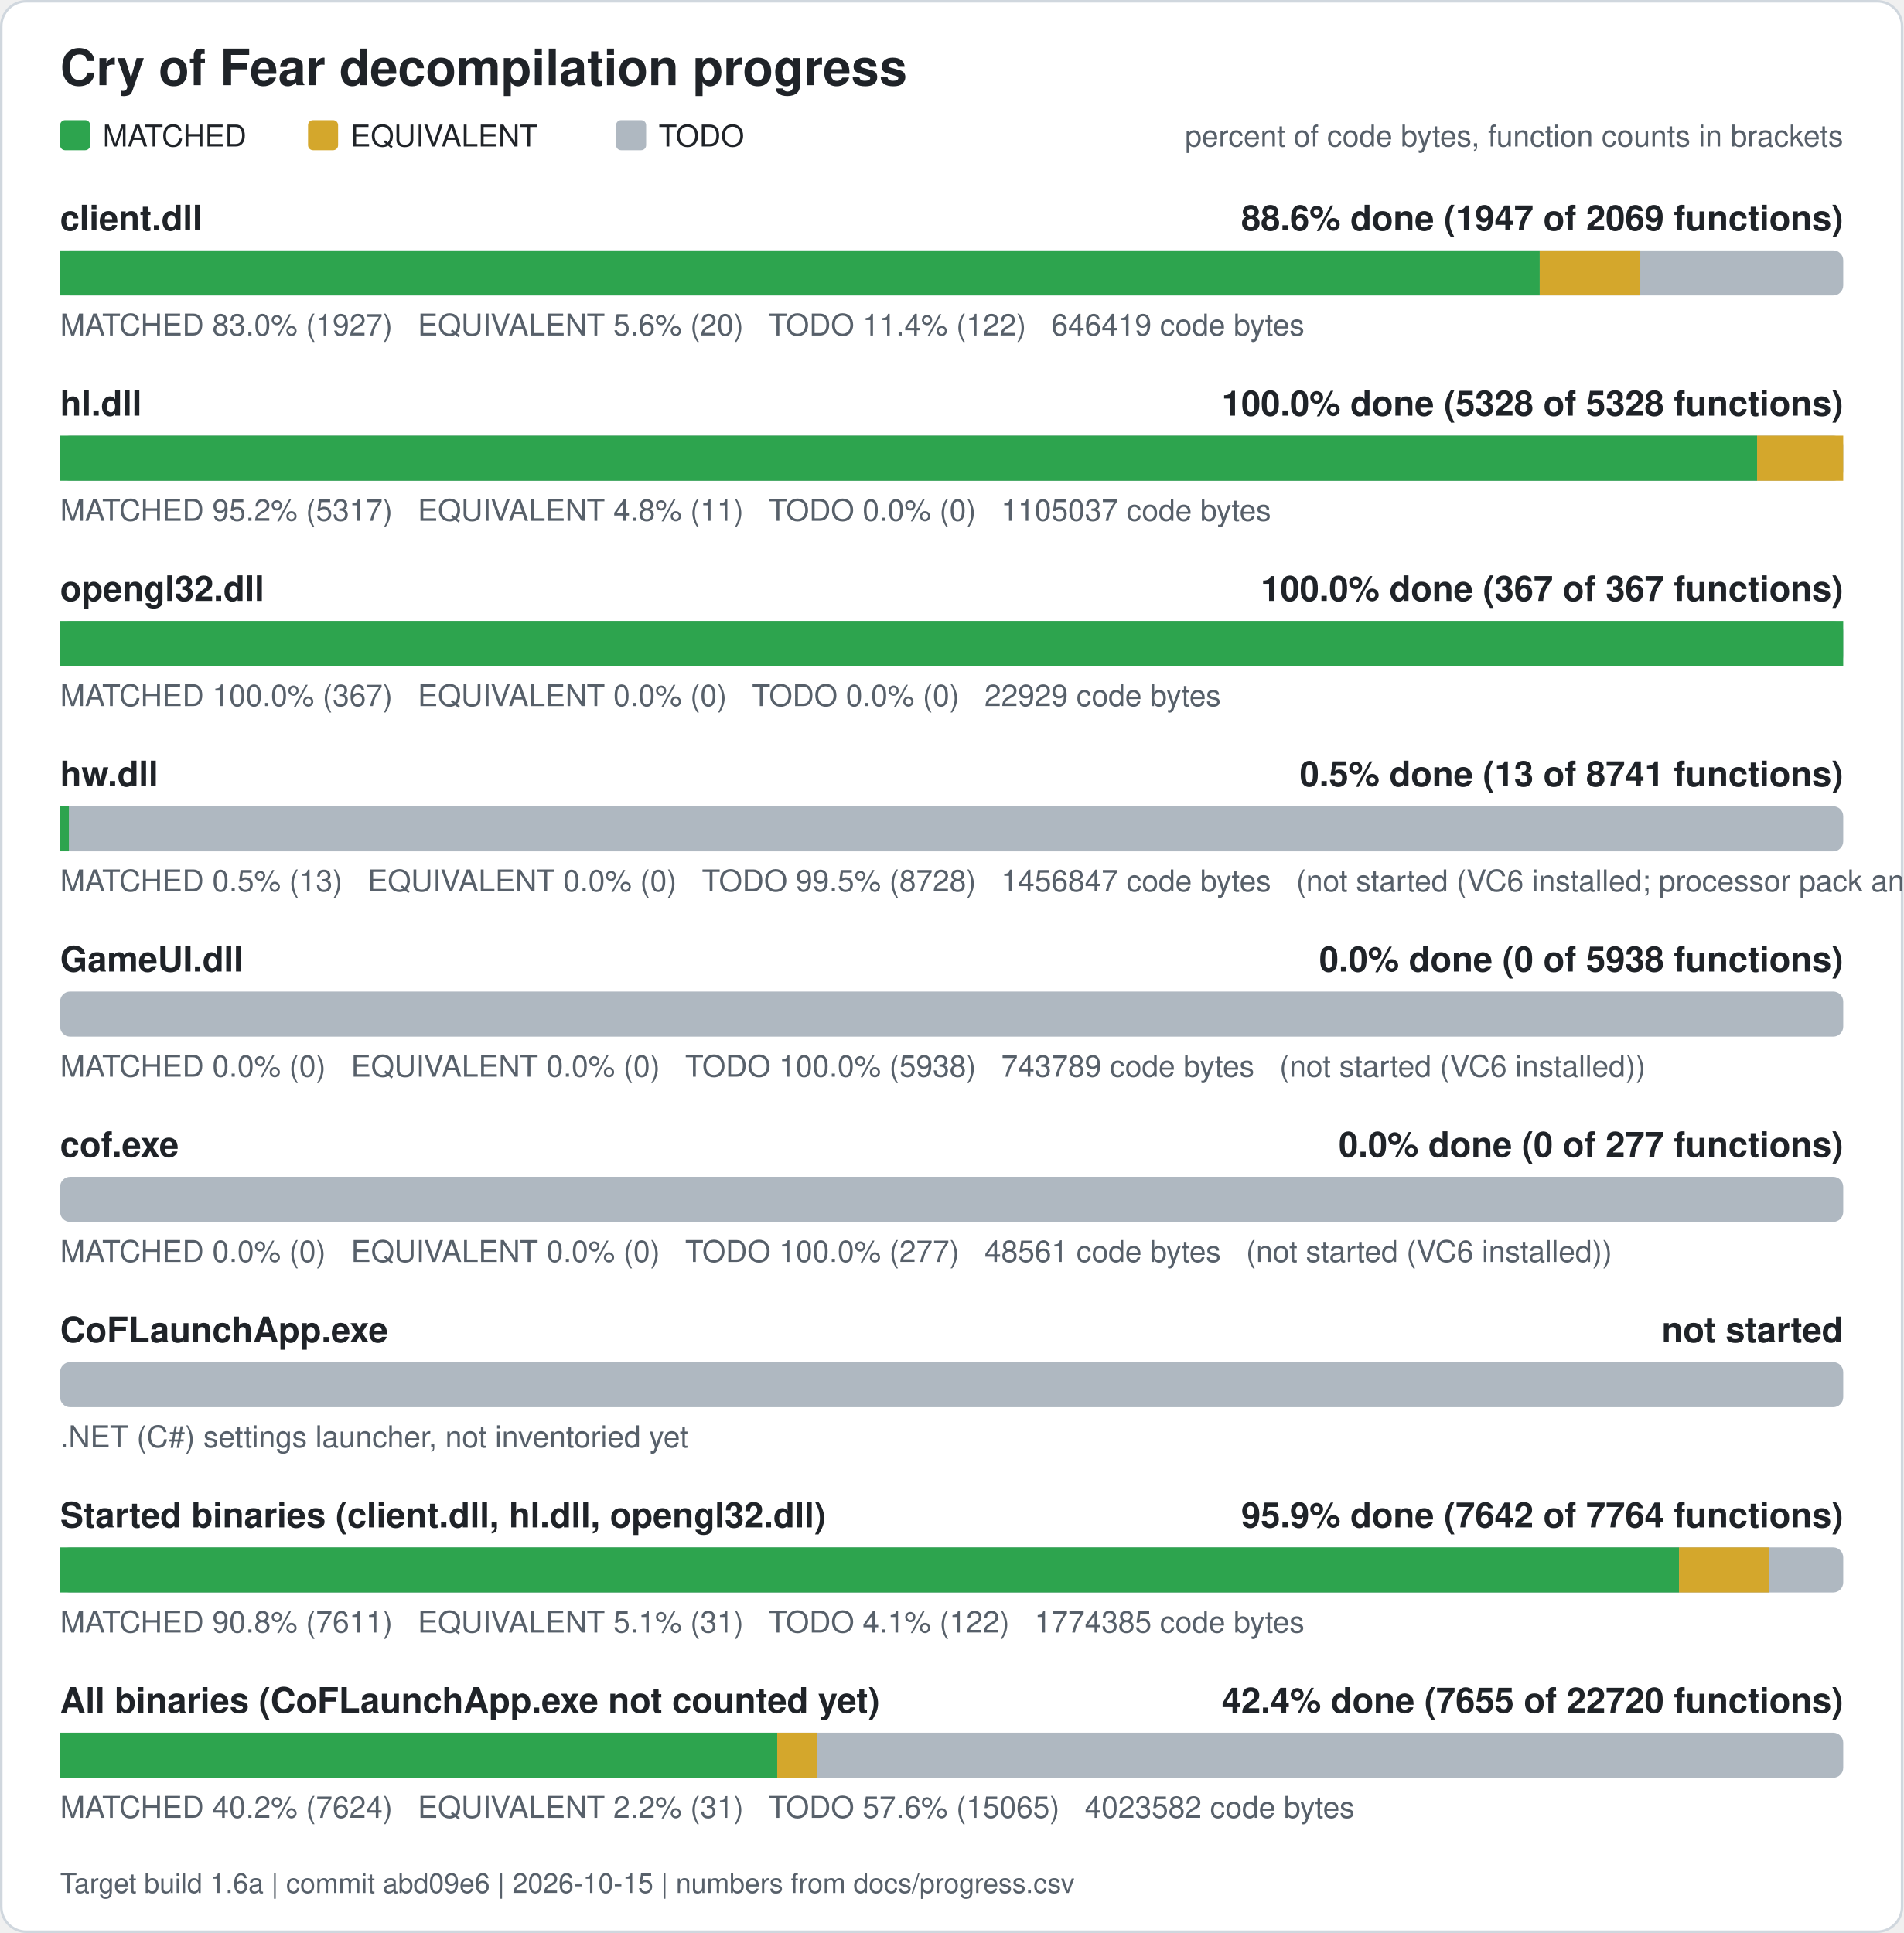
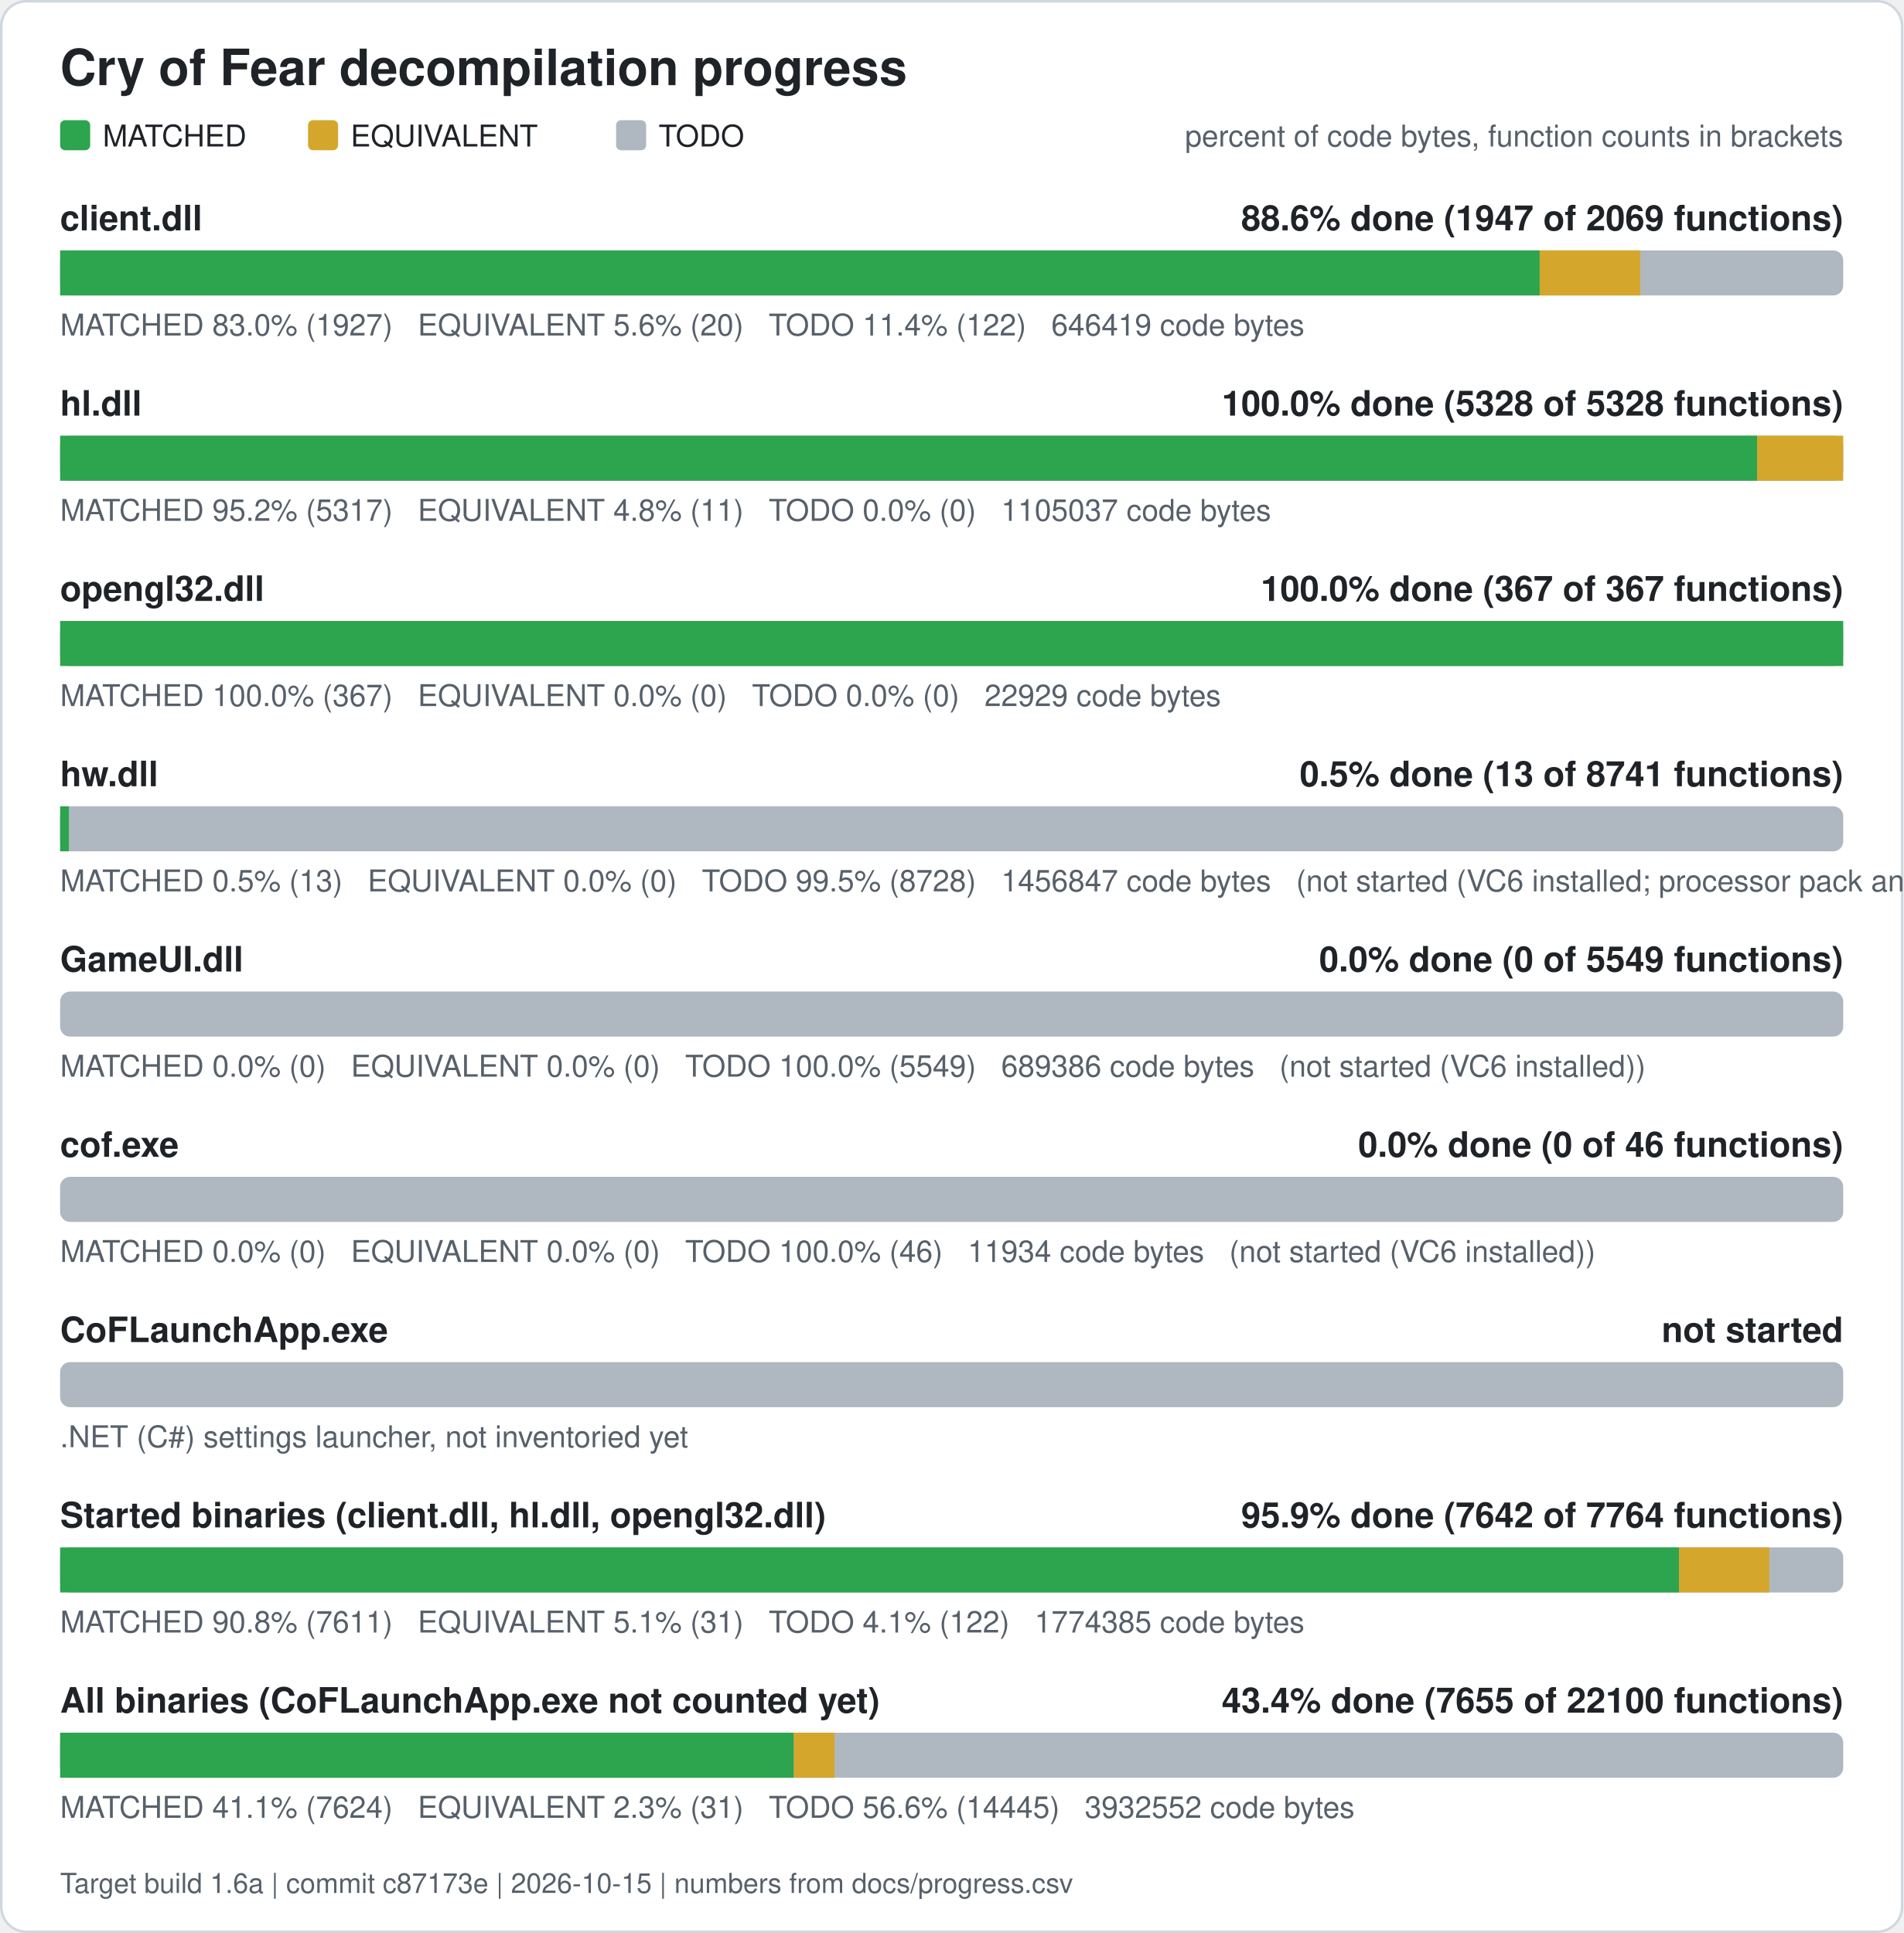
<svg xmlns="http://www.w3.org/2000/svg" width="760" height="772" viewBox="0 0 760 772" role="img" aria-label="Cry of Fear decompilation progress">
  <rect x="0.5" y="0.5" width="759" height="771" rx="10" fill="#ffffff" stroke="#d0d7de" />
  <text x="24" y="34" font-family="Segoe UI, Helvetica, Arial, sans-serif" font-size="20" font-weight="600" fill="#1f2328">Cry of Fear decompilation progress</text>
  <rect x="24" y="48" width="12" height="12" rx="2" fill="#2da44e" />
  <text x="41" y="58.5" font-family="Segoe UI, Helvetica, Arial, sans-serif" font-size="12" fill="#1f2328">MATCHED</text>
  <rect x="123" y="48" width="12" height="12" rx="2" fill="#d4a72c" />
  <text x="140" y="58.5" font-family="Segoe UI, Helvetica, Arial, sans-serif" font-size="12" fill="#1f2328">EQUIVALENT</text>
  <rect x="246" y="48" width="12" height="12" rx="2" fill="#afb8c1" />
  <text x="263" y="58.5" font-family="Segoe UI, Helvetica, Arial, sans-serif" font-size="12" fill="#1f2328">TODO</text>
  <text x="736" y="58.5" font-family="Segoe UI, Helvetica, Arial, sans-serif" font-size="12" fill="#57606a" text-anchor="end">percent of code bytes, function counts in brackets</text>
  <text x="24" y="92" font-family="Segoe UI, Helvetica, Arial, sans-serif" font-size="14" font-weight="600" fill="#1f2328">client.dll</text>
  <text x="736" y="92" font-family="Segoe UI, Helvetica, Arial, sans-serif" font-size="14" font-weight="600" fill="#1f2328" text-anchor="end">88.6% done (1947 of 2069 functions)</text>
  <rect x="24" y="100" width="712" height="18" rx="4" fill="#afb8c1" />
  <rect x="24.00" y="100" width="590.80" height="18" fill="#2da44e" />
  <rect x="614.80" y="100" width="40.17" height="18" fill="#d4a72c" />
  <text x="24" y="134" font-family="Segoe UI, Helvetica, Arial, sans-serif" font-size="12" fill="#57606a" xml:space="preserve">MATCHED 83.0% (1927)   EQUIVALENT 5.6% (20)   TODO 11.4% (122)   646419 code bytes</text>
  <text x="24" y="166" font-family="Segoe UI, Helvetica, Arial, sans-serif" font-size="14" font-weight="600" fill="#1f2328">hl.dll</text>
  <text x="736" y="166" font-family="Segoe UI, Helvetica, Arial, sans-serif" font-size="14" font-weight="600" fill="#1f2328" text-anchor="end">100.0% done (5328 of 5328 functions)</text>
  <rect x="24" y="174" width="712" height="18" rx="4" fill="#afb8c1" />
  <rect x="24.00" y="174" width="677.61" height="18" fill="#2da44e" />
  <rect x="701.61" y="174" width="34.39" height="18" fill="#d4a72c" />
  <text x="24" y="208" font-family="Segoe UI, Helvetica, Arial, sans-serif" font-size="12" fill="#57606a" xml:space="preserve">MATCHED 95.2% (5317)   EQUIVALENT 4.8% (11)   TODO 0.0% (0)   1105037 code bytes</text>
  <text x="24" y="240" font-family="Segoe UI, Helvetica, Arial, sans-serif" font-size="14" font-weight="600" fill="#1f2328">opengl32.dll</text>
  <text x="736" y="240" font-family="Segoe UI, Helvetica, Arial, sans-serif" font-size="14" font-weight="600" fill="#1f2328" text-anchor="end">100.0% done (367 of 367 functions)</text>
  <rect x="24" y="248" width="712" height="18" rx="4" fill="#afb8c1" />
  <rect x="24.00" y="248" width="712.00" height="18" fill="#2da44e" />
  <text x="24" y="282" font-family="Segoe UI, Helvetica, Arial, sans-serif" font-size="12" fill="#57606a" xml:space="preserve">MATCHED 100.0% (367)   EQUIVALENT 0.0% (0)   TODO 0.0% (0)   22929 code bytes</text>
  <text x="24" y="314" font-family="Segoe UI, Helvetica, Arial, sans-serif" font-size="14" font-weight="600" fill="#1f2328">hw.dll</text>
  <text x="736" y="314" font-family="Segoe UI, Helvetica, Arial, sans-serif" font-size="14" font-weight="600" fill="#1f2328" text-anchor="end">0.5% done (13 of 8741 functions)</text>
  <rect x="24" y="322" width="712" height="18" rx="4" fill="#afb8c1" />
  <rect x="24.00" y="322" width="3.50" height="18" fill="#2da44e" />
  <text x="24" y="356" font-family="Segoe UI, Helvetica, Arial, sans-serif" font-size="12" fill="#57606a" xml:space="preserve">MATCHED 0.5% (13)   EQUIVALENT 0.0% (0)   TODO 99.5% (8728)   1456847 code bytes   (not started (VC6 installed; processor pack and VS 2005 objects need those compilers))</text>
  <text x="24" y="388" font-family="Segoe UI, Helvetica, Arial, sans-serif" font-size="14" font-weight="600" fill="#1f2328">GameUI.dll</text>
-   <text x="736" y="388" font-family="Segoe UI, Helvetica, Arial, sans-serif" font-size="14" font-weight="600" fill="#1f2328" text-anchor="end">0.0% done (0 of 5938 functions)</text>
+   <text x="736" y="388" font-family="Segoe UI, Helvetica, Arial, sans-serif" font-size="14" font-weight="600" fill="#1f2328" text-anchor="end">0.0% done (0 of 5549 functions)</text>
  <rect x="24" y="396" width="712" height="18" rx="4" fill="#afb8c1" />
-   <text x="24" y="430" font-family="Segoe UI, Helvetica, Arial, sans-serif" font-size="12" fill="#57606a" xml:space="preserve">MATCHED 0.0% (0)   EQUIVALENT 0.0% (0)   TODO 100.0% (5938)   743789 code bytes   (not started (VC6 installed))</text>
+   <text x="24" y="430" font-family="Segoe UI, Helvetica, Arial, sans-serif" font-size="12" fill="#57606a" xml:space="preserve">MATCHED 0.0% (0)   EQUIVALENT 0.0% (0)   TODO 100.0% (5549)   689386 code bytes   (not started (VC6 installed))</text>
  <text x="24" y="462" font-family="Segoe UI, Helvetica, Arial, sans-serif" font-size="14" font-weight="600" fill="#1f2328">cof.exe</text>
-   <text x="736" y="462" font-family="Segoe UI, Helvetica, Arial, sans-serif" font-size="14" font-weight="600" fill="#1f2328" text-anchor="end">0.0% done (0 of 277 functions)</text>
+   <text x="736" y="462" font-family="Segoe UI, Helvetica, Arial, sans-serif" font-size="14" font-weight="600" fill="#1f2328" text-anchor="end">0.0% done (0 of 46 functions)</text>
  <rect x="24" y="470" width="712" height="18" rx="4" fill="#afb8c1" />
-   <text x="24" y="504" font-family="Segoe UI, Helvetica, Arial, sans-serif" font-size="12" fill="#57606a" xml:space="preserve">MATCHED 0.0% (0)   EQUIVALENT 0.0% (0)   TODO 100.0% (277)   48561 code bytes   (not started (VC6 installed))</text>
+   <text x="24" y="504" font-family="Segoe UI, Helvetica, Arial, sans-serif" font-size="12" fill="#57606a" xml:space="preserve">MATCHED 0.0% (0)   EQUIVALENT 0.0% (0)   TODO 100.0% (46)   11934 code bytes   (not started (VC6 installed))</text>
  <text x="24" y="536" font-family="Segoe UI, Helvetica, Arial, sans-serif" font-size="14" font-weight="600" fill="#1f2328">CoFLaunchApp.exe</text>
  <text x="736" y="536" font-family="Segoe UI, Helvetica, Arial, sans-serif" font-size="14" font-weight="600" fill="#1f2328" text-anchor="end">not started</text>
  <rect x="24" y="544" width="712" height="18" rx="4" fill="#afb8c1" />
  <text x="24" y="578" font-family="Segoe UI, Helvetica, Arial, sans-serif" font-size="12" fill="#57606a">.NET (C#) settings launcher, not inventoried yet</text>
  <text x="24" y="610" font-family="Segoe UI, Helvetica, Arial, sans-serif" font-size="14" font-weight="600" fill="#1f2328">Started binaries (client.dll, hl.dll, opengl32.dll)</text>
  <text x="736" y="610" font-family="Segoe UI, Helvetica, Arial, sans-serif" font-size="14" font-weight="600" fill="#1f2328" text-anchor="end">95.9% done (7642 of 7764 functions)</text>
  <rect x="24" y="618" width="712" height="18" rx="4" fill="#afb8c1" />
  <rect x="24.00" y="618" width="646.43" height="18" fill="#2da44e" />
  <rect x="670.43" y="618" width="36.05" height="18" fill="#d4a72c" />
  <text x="24" y="652" font-family="Segoe UI, Helvetica, Arial, sans-serif" font-size="12" fill="#57606a" xml:space="preserve">MATCHED 90.8% (7611)   EQUIVALENT 5.1% (31)   TODO 4.1% (122)   1774385 code bytes</text>
  <text x="24" y="684" font-family="Segoe UI, Helvetica, Arial, sans-serif" font-size="14" font-weight="600" fill="#1f2328">All binaries (CoFLaunchApp.exe not counted yet)</text>
-   <text x="736" y="684" font-family="Segoe UI, Helvetica, Arial, sans-serif" font-size="14" font-weight="600" fill="#1f2328" text-anchor="end">42.4% done (7655 of 22720 functions)</text>
+   <text x="736" y="684" font-family="Segoe UI, Helvetica, Arial, sans-serif" font-size="14" font-weight="600" fill="#1f2328" text-anchor="end">43.4% done (7655 of 22100 functions)</text>
  <rect x="24" y="692" width="712" height="18" rx="4" fill="#afb8c1" />
-   <rect x="24.00" y="692" width="286.34" height="18" fill="#2da44e" />
-   <rect x="310.34" y="692" width="15.90" height="18" fill="#d4a72c" />
-   <text x="24" y="726" font-family="Segoe UI, Helvetica, Arial, sans-serif" font-size="12" fill="#57606a" xml:space="preserve">MATCHED 40.2% (7624)   EQUIVALENT 2.2% (31)   TODO 57.6% (15065)   4023582 code bytes</text>
-   <text x="24" y="756" font-family="Segoe UI, Helvetica, Arial, sans-serif" font-size="11" fill="#57606a">Target build 1.6a | commit abd09e6 | 2026-10-15 | numbers from docs/progress.csv</text>
+   <rect x="24.00" y="692" width="292.97" height="18" fill="#2da44e" />
+   <rect x="316.97" y="692" width="16.27" height="18" fill="#d4a72c" />
+   <text x="24" y="726" font-family="Segoe UI, Helvetica, Arial, sans-serif" font-size="12" fill="#57606a" xml:space="preserve">MATCHED 41.1% (7624)   EQUIVALENT 2.3% (31)   TODO 56.6% (14445)   3932552 code bytes</text>
+   <text x="24" y="756" font-family="Segoe UI, Helvetica, Arial, sans-serif" font-size="11" fill="#57606a">Target build 1.6a | commit c87173e | 2026-10-15 | numbers from docs/progress.csv</text>
</svg>
